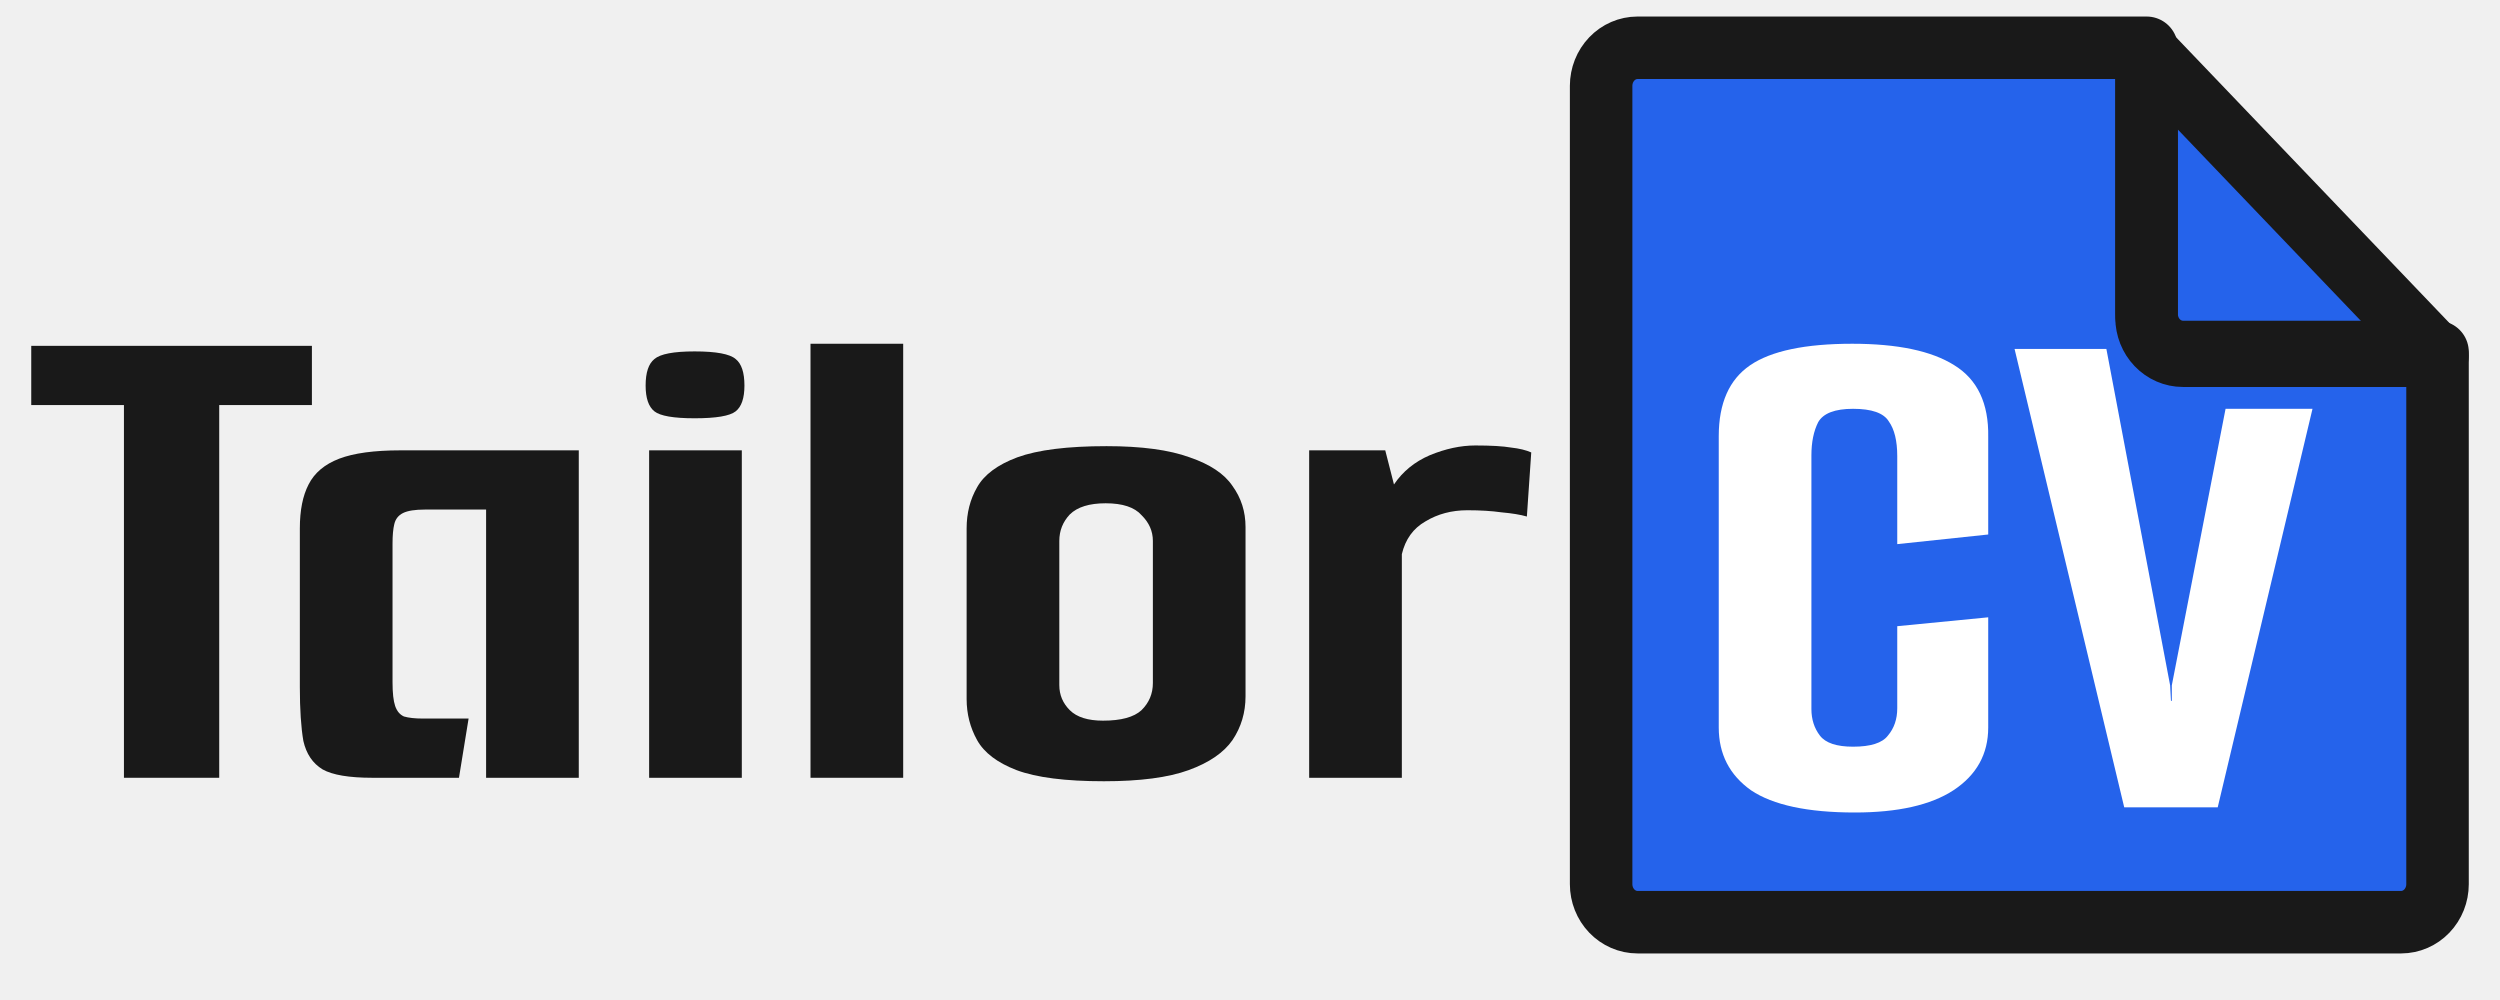
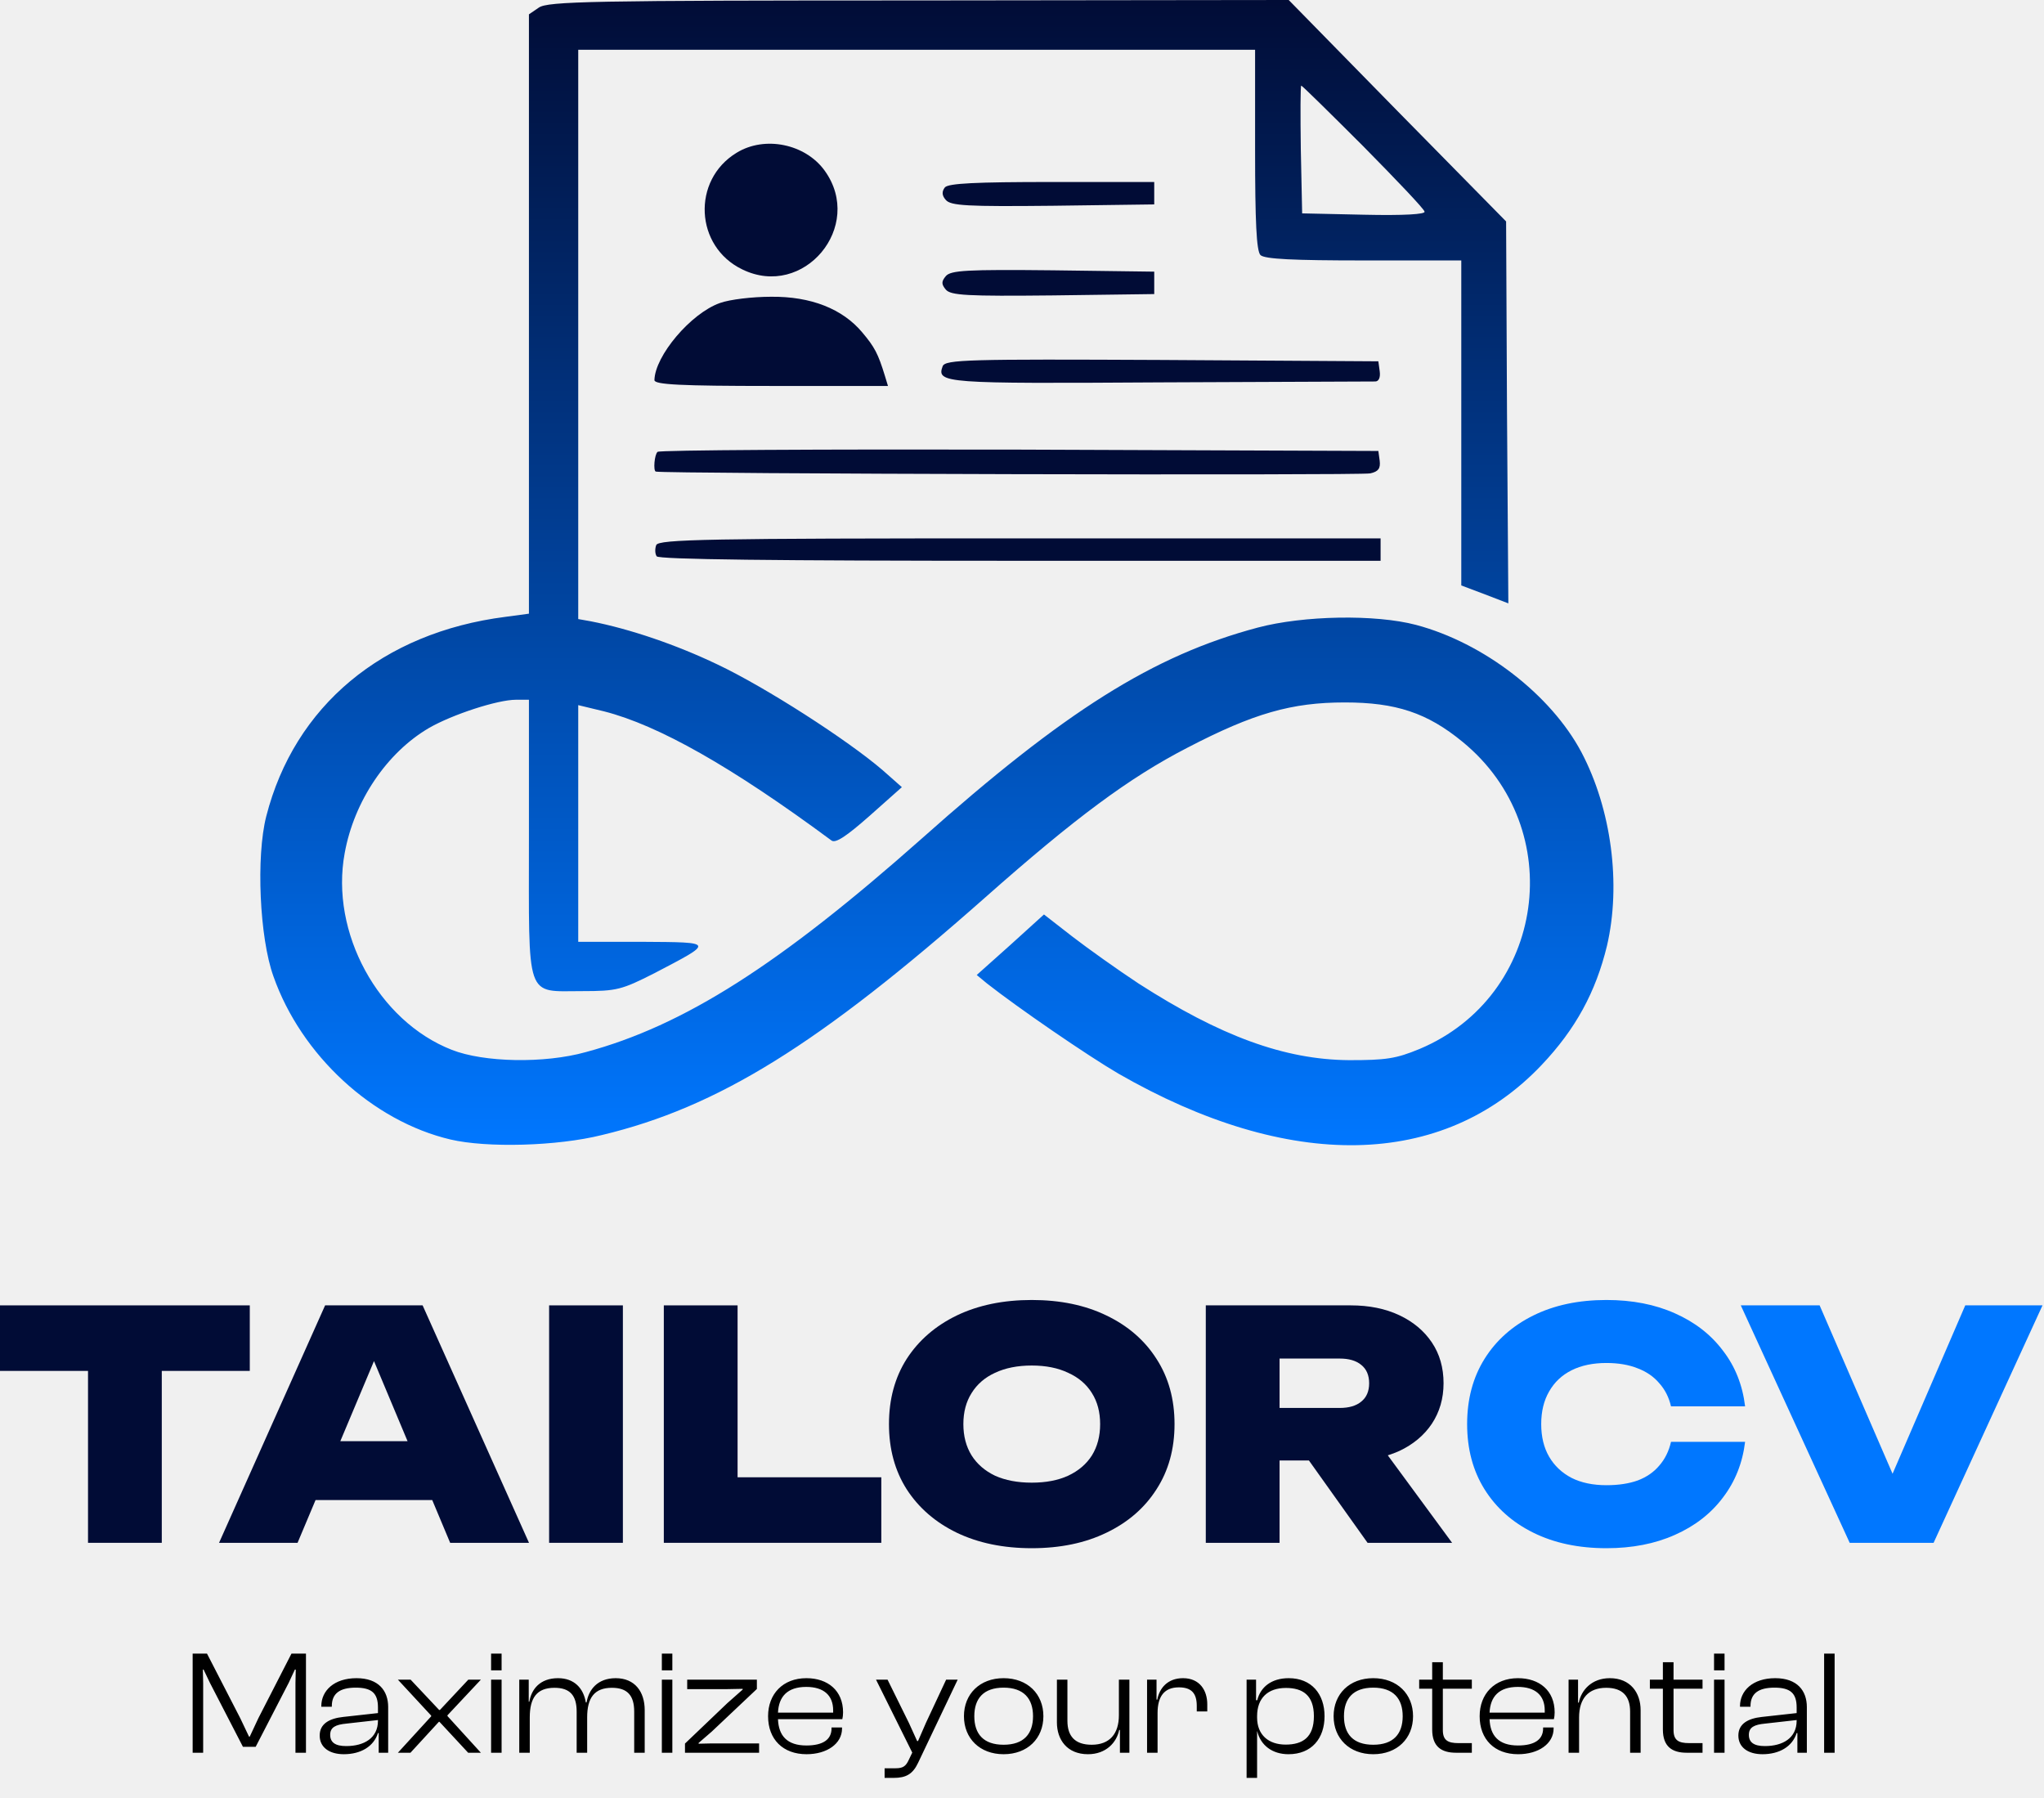
- <svg xmlns="http://www.w3.org/2000/svg" width="80" height="32" viewBox="0 0 80 32" fill="none">
-   <path d="M78.001 28.293V11.263H69.855C69.546 11.262 69.25 11.134 69.032 10.906C68.814 10.678 68.692 10.368 68.692 10.046V1.529H52.401C52.092 1.529 51.796 1.657 51.578 1.885C51.359 2.113 51.237 2.423 51.236 2.745V28.293C51.236 28.615 51.359 28.925 51.577 29.153C51.796 29.381 52.092 29.51 52.401 29.51H76.838C77.146 29.509 77.442 29.381 77.66 29.153C77.878 28.925 78.001 28.615 78.001 28.293Z" fill="#2563EB" style="fill:#2563EB;fill:color(display-p3 0.145 0.388 0.922);fill-opacity:1;" />
-   <path d="M77.999 11.261L68.689 1.529V10.045C68.69 10.368 68.812 10.677 69.031 10.905C69.249 11.133 69.544 11.261 69.853 11.261H77.999Z" fill="#2563EB" style="fill:#2563EB;fill:color(display-p3 0.145 0.388 0.922);fill-opacity:1;" />
-   <path d="M78.001 28.293V11.263H69.855C69.546 11.262 69.25 11.134 69.032 10.906C68.814 10.678 68.692 10.368 68.692 10.046V1.529H52.401C52.092 1.529 51.796 1.657 51.578 1.885C51.359 2.113 51.237 2.423 51.236 2.745V28.293C51.236 28.615 51.359 28.925 51.577 29.153C51.796 29.381 52.092 29.51 52.401 29.51H76.838C77.146 29.509 77.442 29.381 77.66 29.153C77.878 28.925 78.001 28.615 78.001 28.293Z" stroke="#191919" style="stroke:#191919;stroke:color(display-p3 0.098 0.098 0.098);stroke-opacity:1;" stroke-width="2" stroke-linejoin="round" />
-   <path d="M77.999 11.383L68.689 1.651V10.167C68.69 10.489 68.812 10.798 69.031 11.026C69.249 11.254 69.544 11.383 69.853 11.383H77.999Z" stroke="#191919" style="stroke:#191919;stroke:color(display-p3 0.098 0.098 0.098);stroke-opacity:1;" stroke-width="2" stroke-linecap="round" stroke-linejoin="round" />
-   <path d="M3.966 12.962H1V11.067H9.981V12.962H7.015V24.889H3.966V12.962Z" fill="#191919" style="fill:#191919;fill:color(display-p3 0.098 0.098 0.098);fill-opacity:1;" />
-   <path d="M11.918 24.889C11.171 24.889 10.64 24.799 10.323 24.621C10.006 24.428 9.8 24.123 9.707 23.707C9.633 23.276 9.595 22.704 9.595 21.99V16.908C9.595 16.328 9.689 15.86 9.875 15.503C10.062 15.132 10.388 14.857 10.854 14.678C11.321 14.5 11.973 14.411 12.813 14.411H18.521V24.889H15.555V16.306H13.596C13.279 16.306 13.046 16.343 12.897 16.417C12.748 16.491 12.654 16.61 12.617 16.774C12.58 16.922 12.561 17.131 12.561 17.398V21.834C12.561 22.176 12.589 22.429 12.645 22.592C12.701 22.756 12.794 22.867 12.925 22.927C13.074 22.971 13.279 22.994 13.54 22.994H14.995L14.687 24.889H11.918Z" fill="#191919" style="fill:#191919;fill:color(display-p3 0.098 0.098 0.098);fill-opacity:1;" />
-   <path d="M20.772 24.889V14.411H23.738V24.889H20.772ZM22.227 13.385C21.556 13.385 21.127 13.311 20.94 13.162C20.754 13.014 20.66 12.739 20.66 12.338C20.66 11.921 20.754 11.639 20.94 11.49C21.127 11.327 21.556 11.245 22.227 11.245C22.918 11.245 23.356 11.327 23.542 11.49C23.729 11.639 23.822 11.921 23.822 12.338C23.822 12.739 23.729 13.014 23.542 13.162C23.356 13.311 22.918 13.385 22.227 13.385Z" fill="#191919" style="fill:#191919;fill:color(display-p3 0.098 0.098 0.098);fill-opacity:1;" />
-   <path d="M25.936 11H28.902V24.889H25.936V11Z" fill="#191919" style="fill:#191919;fill:color(display-p3 0.098 0.098 0.098);fill-opacity:1;" />
-   <path d="M35.325 25C34.094 25 33.161 24.881 32.527 24.643C31.911 24.405 31.492 24.086 31.268 23.685C31.044 23.283 30.932 22.845 30.932 22.369V16.908C30.932 16.417 31.044 15.979 31.268 15.592C31.492 15.191 31.921 14.871 32.555 14.634C33.208 14.396 34.159 14.277 35.409 14.277C36.528 14.277 37.414 14.396 38.067 14.634C38.72 14.857 39.177 15.161 39.438 15.548C39.718 15.934 39.857 16.373 39.857 16.863V22.28C39.857 22.8 39.718 23.269 39.438 23.685C39.158 24.086 38.692 24.405 38.039 24.643C37.386 24.881 36.481 25 35.325 25ZM35.297 23.061C35.875 23.061 36.285 22.949 36.528 22.726C36.77 22.488 36.892 22.198 36.892 21.857V17.309C36.892 16.997 36.77 16.722 36.528 16.484C36.304 16.231 35.922 16.105 35.381 16.105C34.858 16.105 34.476 16.224 34.234 16.462C34.01 16.7 33.898 16.982 33.898 17.309V21.924C33.898 22.236 34.01 22.503 34.234 22.726C34.458 22.949 34.812 23.061 35.297 23.061Z" fill="#191919" style="fill:#191919;fill:color(display-p3 0.098 0.098 0.098);fill-opacity:1;" />
-   <path d="M41.893 24.889V14.411H44.328L44.607 15.503C44.887 15.087 45.27 14.775 45.754 14.567C46.258 14.359 46.743 14.255 47.209 14.255C47.713 14.255 48.095 14.277 48.356 14.322C48.618 14.351 48.832 14.403 49 14.478L48.86 16.529C48.655 16.469 48.385 16.425 48.049 16.395C47.732 16.35 47.368 16.328 46.958 16.328C46.454 16.328 46.006 16.447 45.614 16.685C45.223 16.908 44.971 17.257 44.859 17.733V24.889H41.893Z" fill="#191919" style="fill:#191919;fill:color(display-p3 0.098 0.098 0.098);fill-opacity:1;" />
-   <path d="M59.352 26C57.847 26 56.741 25.763 56.034 25.29C55.345 24.801 55 24.131 55 23.279V13.957C55 12.901 55.336 12.143 56.007 11.686C56.678 11.229 57.766 11 59.271 11C60.722 11 61.81 11.229 62.535 11.686C63.279 12.143 63.641 12.909 63.623 13.981V17.104L60.712 17.412V14.596C60.712 14.107 60.622 13.737 60.441 13.484C60.277 13.216 59.896 13.082 59.298 13.082C58.718 13.082 58.346 13.224 58.183 13.508C58.038 13.792 57.965 14.147 57.965 14.573V22.688C57.965 23.019 58.056 23.303 58.237 23.539C58.418 23.776 58.772 23.894 59.298 23.894C59.86 23.894 60.232 23.776 60.413 23.539C60.613 23.303 60.712 23.011 60.712 22.664V20.038L63.623 19.754V23.279C63.623 24.131 63.251 24.801 62.508 25.29C61.782 25.763 60.731 26 59.352 26Z" fill="white" style="fill:white;fill-opacity:1;" />
-   <path d="M67.975 25.834L64.466 11.166H67.404L69.444 21.931L69.471 22.427H69.498V21.931L71.218 13.082H74L70.967 25.834H67.975Z" fill="white" style="fill:white;fill-opacity:1;" />
+ <svg xmlns="http://www.w3.org/2000/svg" width="456" height="401" viewBox="0 0 456 401" fill="none">
+   <path fill-rule="evenodd" clip-rule="evenodd" d="M230.176 290C236.532 290 242.088 291.154 246.844 293.461C251.647 295.768 255.367 298.993 258.004 303.136C260.687 307.28 262.029 312.13 262.029 317.687C262.029 323.243 260.687 328.092 258.004 332.235C255.367 336.379 251.647 339.605 246.844 341.912C242.088 344.219 236.532 345.373 230.176 345.373C223.819 345.373 218.24 344.219 213.437 341.912C208.682 339.605 204.962 336.379 202.278 332.235C199.641 328.092 198.323 323.243 198.323 317.687C198.323 312.13 199.641 307.28 202.278 303.136C204.961 298.993 208.682 295.768 213.437 293.461C218.24 291.154 223.819 290 230.176 290ZM230.176 304.621C227.021 304.621 224.291 305.162 221.984 306.245C219.724 307.281 217.98 308.787 216.756 310.764C215.532 312.695 214.92 315.003 214.92 317.687C214.92 320.37 215.532 322.701 216.756 324.678C217.98 326.609 219.724 328.116 221.984 329.199C224.291 330.235 227.021 330.752 230.176 330.752C233.33 330.752 236.037 330.235 238.297 329.199C240.605 328.116 242.372 326.609 243.596 324.678C244.82 322.701 245.432 320.37 245.432 317.687C245.432 315.003 244.82 312.695 243.596 310.764C242.372 308.787 240.605 307.281 238.297 306.245C236.037 305.162 233.33 304.621 230.176 304.621Z" fill="#010C36" style="fill:#010C36;fill:color(display-p3 0.004 0.046 0.211);fill-opacity:1;" />
+   <path d="M358.381 290C364.125 290 369.212 290.988 373.638 292.966C378.111 294.943 381.689 297.722 384.373 301.301C387.104 304.832 388.752 308.976 389.317 313.732H372.79C372.319 311.707 371.448 309.988 370.177 308.576C368.952 307.116 367.351 306.009 365.374 305.256C363.396 304.455 361.064 304.055 358.381 304.055C355.367 304.055 352.777 304.596 350.612 305.679C348.446 306.762 346.774 308.34 345.597 310.411C344.42 312.436 343.832 314.861 343.832 317.687C343.832 320.512 344.42 322.937 345.597 324.962C346.774 326.986 348.446 328.563 350.612 329.693C352.777 330.776 355.367 331.318 358.381 331.318C361.064 331.318 363.396 330.965 365.374 330.259C367.351 329.505 368.952 328.398 370.177 326.938C371.448 325.479 372.319 323.713 372.79 321.642H389.317C388.752 326.35 387.104 330.494 384.373 334.073C381.689 337.651 378.111 340.43 373.638 342.407C369.212 344.385 364.125 345.373 358.381 345.373C352.166 345.373 346.728 344.219 342.067 341.912C337.405 339.605 333.779 336.379 331.189 332.235C328.6 328.092 327.305 323.243 327.305 317.687C327.305 312.13 328.6 307.28 331.189 303.136C333.779 298.993 337.405 295.768 342.067 293.461C346.728 291.154 352.166 290 358.381 290Z" fill="#0077FF" style="fill:#0077FF;fill:color(display-p3 0 0.467 1);fill-opacity:1;" />
+   <path d="M55.726 305.822H36.092V344.172H19.636V305.822H0V291.201H55.726V305.822Z" fill="#010C36" style="fill:#010C36;fill:color(display-p3 0.004 0.046 0.211);fill-opacity:1;" />
+   <path fill-rule="evenodd" clip-rule="evenodd" d="M118.014 344.172H100.427L96.43 334.637H70.395L66.384 344.172H48.868L72.529 291.201H94.282L118.014 344.172ZM75.921 321.501H90.924L83.434 303.633L75.921 321.501Z" fill="#010C36" style="fill:#010C36;fill:color(display-p3 0.004 0.046 0.211);fill-opacity:1;" />
+   <path d="M138.96 344.172H122.503V291.201H138.96V344.172Z" fill="#010C36" style="fill:#010C36;fill:color(display-p3 0.004 0.046 0.211);fill-opacity:1;" />
+   <path d="M164.549 329.552H196.614V344.172H148.093V291.201H164.549V329.552Z" fill="#010C36" style="fill:#010C36;fill:color(display-p3 0.004 0.046 0.211);fill-opacity:1;" />
+   <path fill-rule="evenodd" clip-rule="evenodd" d="M301.35 291.201C305.447 291.201 309.05 291.931 312.157 293.391C315.265 294.85 317.69 296.875 319.432 299.465C321.174 302.055 322.046 305.092 322.046 308.576C322.045 311.966 321.174 314.979 319.432 317.616C317.69 320.206 315.265 322.231 312.157 323.69C311.341 324.061 310.49 324.381 309.605 324.655L323.952 344.172H305.094L292.014 325.808H285.46V344.172H269.003V291.201H301.35ZM285.46 314.084H298.878C300.95 314.084 302.551 313.614 303.681 312.672C304.858 311.73 305.446 310.365 305.446 308.576C305.446 306.787 304.858 305.42 303.681 304.478C302.551 303.537 300.95 303.066 298.878 303.066H285.46V314.084Z" fill="#010C36" style="fill:#010C36;fill:color(display-p3 0.004 0.046 0.211);fill-opacity:1;" />
+   <path d="M422.216 328.765L438.432 291.201H455.665L431.369 344.172H412.652L388.356 291.201H405.943L422.216 328.765Z" fill="#0077FF" style="fill:#0077FF;fill:color(display-p3 0 0.467 1);fill-opacity:1;" />
+   <path d="M120.2 1.7L118 3.2V70.1V136.9L112.8 137.6C85.3 141.1 65.7 157.5 59.4 182.1C57.1 191.1 57.9 209.2 61 217.8C67.2 235.4 83.1 250.1 100.5 254.2C108.6 256.1 124.3 255.7 134.3 253.2C160.2 247 182.7 233 219.8 200.2C239.8 182.5 251.9 173.5 264.9 166.8C279.7 159.1 288.2 156.7 300 156.7C311.4 156.7 318.4 159 326.3 165.5C350 184.9 344.8 222.2 316.7 234C311.4 236.2 309.1 236.5 301 236.5C286.5 236.4 272.2 231.1 254 219.4C249.3 216.3 242.7 211.6 239.2 208.9L232.9 204L225.4 210.8L217.9 217.5L220.2 219.4C227.2 224.9 242.5 235.4 249.5 239.5C287.6 261.4 321.9 260.8 343.9 237.6C351.5 229.6 356 221.3 358.5 211C361.7 197.3 359.5 180.5 352.8 167.8C346 155 331 143.4 315.9 139.4C306.8 137 290.8 137.3 280.6 140C257.3 146.2 237.6 158.6 205.6 187.1C173.9 215.2 152.6 228.8 130.7 234.7C121.4 237.3 107.9 237 100.8 234.2C84.4 227.8 73.6 208 76.9 190.3C79 178.7 86.3 167.9 95.7 162.4C100.9 159.4 111 156.1 115.1 156.1H118V186.9C118 223.5 117.1 221.1 129.9 221.1C137.6 221.1 138.7 220.8 146 217.1C159.4 210.1 159.5 210.2 143.3 210.1H129V183.7V157.3L134.8 158.7C146.9 161.8 163.2 171 185.5 187.5C186.4 188.2 188.9 186.5 194 182L201.2 175.6L196.9 171.8C189.1 165.1 170.8 153.3 160 148.2C150.8 143.8 140.5 140.3 131.8 138.6L129 138.1V74.6V11.1H204.5H280V33.4C280 49.4 280.3 56 281.2 56.9C282.1 57.8 288.6 58.1 304.2 58.1H326V94.3V130.6L331.3 132.6L336.5 134.6L336.2 92L336 49.4L311.7 24.7L287.5 9.38494e-05L205 0.1C131.9 0.1 122.2 0.3 120.2 1.7ZM304.1 32.6C311.5 40.1 317.7 46.6 317.8 47.2C318.1 47.8 313.2 48.1 304.3 47.9L290.5 47.6L290.2 33.3C290.1 25.5 290.1 19.1 290.3 19.1C290.5 19.1 296.7 25.2 304.1 32.6Z" fill="url(#paint0_linear_2844_5043)" style="" />
+   <path d="M164.3 34.1C154.3 40.2 155 55 165.6 60.1C179.3 66.8 192.9 50.5 184 38.1C179.7 32.1 170.6 30.2 164.3 34.1Z" fill="#010C36" style="fill:#010C36;fill:color(display-p3 0.004 0.046 0.211);fill-opacity:1;" />
+   <path d="M210.799 41.8C210.099 42.7 210.099 43.6 210.999 44.6C212.099 45.9 215.699 46.1 234.899 45.9L257.499 45.6V43.1V40.6H234.699C217.599 40.6 211.599 40.9 210.799 41.8Z" fill="#010C36" style="fill:#010C36;fill:color(display-p3 0.004 0.046 0.211);fill-opacity:1;" />
+   <path d="M211 61.6C210 62.8 210 63.4 211 64.6C212.1 65.9 215.7 66.1 234.9 65.9L257.5 65.6V63.1V60.6L234.9 60.3C215.7 60.1 212.1 60.3 211 61.6Z" fill="#010C36" style="fill:#010C36;fill:color(display-p3 0.004 0.046 0.211);fill-opacity:1;" />
+   <path d="M160.6 67.6C154.1 69.9 146.1 79.4 146 84.8C146 85.8 151.9 86.1 172.1 86.1H198.1L197.4 83.8C195.9 78.9 195.1 77.4 192.4 74.2C188 68.9 180.9 66.1 172 66.2C167.9 66.2 162.8 66.8 160.6 67.6Z" fill="#010C36" style="fill:#010C36;fill:color(display-p3 0.004 0.046 0.211);fill-opacity:1;" />
+   <path d="M210.299 81.7C208.899 85.5 210.599 85.6 258.799 85.3C284.499 85.2 306.099 85.1 306.799 85.1C307.599 85.1 307.999 84.2 307.799 82.8L307.499 80.6L259.199 80.3C215.999 80.1 210.899 80.2 210.299 81.7Z" fill="#010C36" style="fill:#010C36;fill:color(display-p3 0.004 0.046 0.211);fill-opacity:1;" />
+   <path d="M146.7 100.8C146 101.4 145.7 105 146.3 105.2C147.6 105.7 303.8 106.1 305.7 105.6C307.5 105.2 308 104.5 307.8 102.8L307.5 100.6L227.4 100.3C183.4 100.2 147 100.4 146.7 100.8Z" fill="#010C36" style="fill:#010C36;fill:color(display-p3 0.004 0.046 0.211);fill-opacity:1;" />
+   <path d="M146.399 121.6C146.099 122.4 146.099 123.5 146.499 124.1C146.899 124.8 172.599 125.1 227.599 125.1H307.999V122.6V120.1H227.499C157.999 120.1 146.899 120.3 146.399 121.6Z" fill="#010C36" style="fill:#010C36;fill:color(display-p3 0.004 0.046 0.211);fill-opacity:1;" />
+   <path d="M45.323 391H42.98V368.89H46.181L53.606 383.311L55.553 387.403H55.718L57.632 383.311L65.024 368.89H68.258V391H65.915V375.424L65.981 372.454H65.783L64.397 375.424L57.038 389.68H54.2L46.841 375.424L45.422 372.454H45.257L45.323 375.424V391ZM76.698 391.33C73.497 391.33 71.319 389.812 71.319 387.172C71.319 384.499 73.53 383.344 76.566 383.014L84.321 382.156V380.902C84.321 377.734 82.935 376.48 79.371 376.48C75.873 376.48 74.025 377.734 74.025 380.605V380.737H71.682V380.605C71.682 377.173 74.52 374.368 79.536 374.368C84.486 374.368 86.598 377.206 86.598 380.803V391H84.486V386.611H84.321C83.364 389.614 80.493 391.33 76.698 391.33ZM73.662 387.007C73.662 388.657 74.751 389.515 77.226 389.515C81.186 389.515 84.321 387.766 84.321 383.839V383.707L77.292 384.499C74.85 384.73 73.662 385.324 73.662 387.007ZM91.572 391H88.767L96.192 382.882V382.717L88.767 374.698H91.605L97.974 381.463H98.139L104.475 374.698H107.28L99.822 382.651V382.816L107.28 391H104.442L98.04 384.103H97.908L91.572 391ZM111.903 372.619H109.56V368.89H111.903V372.619ZM111.903 391H109.56V374.698H111.903V391ZM118.187 391H115.844V374.698H117.956V379.615H118.088C118.55 376.876 120.431 374.368 124.49 374.368C128.12 374.368 130.166 376.612 130.694 379.78H130.859C131.321 376.975 133.268 374.368 137.36 374.368C141.617 374.368 143.828 377.371 143.828 381.496V391H141.485V381.826C141.485 378.196 139.934 376.513 136.502 376.513C132.575 376.513 130.991 378.79 130.991 383.113V391H128.648V381.826C128.648 378.196 127.13 376.513 123.698 376.513C119.738 376.513 118.187 378.79 118.187 383.113V391ZM149.995 372.619H147.652V368.89H149.995V372.619ZM149.995 391H147.652V374.698H149.995V391ZM169.347 391H152.814V388.954L162.252 379.945L165.684 376.909V376.744L162.252 376.81H153.309V374.698H168.852V376.777L158.787 386.281L155.85 388.822V388.987L158.787 388.921H169.347V391ZM179.931 391.33C174.684 391.33 171.351 388.03 171.351 382.849C171.351 377.899 174.651 374.368 179.898 374.368C184.683 374.368 188.082 377.14 188.082 381.991C188.082 382.585 188.016 383.08 187.917 383.509H173.562C173.694 387.172 175.575 389.383 179.898 389.383C183.726 389.383 185.508 387.964 185.508 385.588V385.357H187.851V385.588C187.851 388.987 184.485 391.33 179.931 391.33ZM179.865 376.315C175.641 376.315 173.727 378.493 173.562 382.057H185.871C185.871 381.892 185.871 381.727 185.871 381.562C185.871 378.13 183.693 376.315 179.865 376.315ZM199.394 396.61H197.348V394.465H199.823C201.473 394.465 202.1 393.97 202.727 392.617L203.519 390.967L195.434 374.698H198.008L202.793 384.4L204.608 388.393H204.806L206.555 384.367L211.076 374.698H213.65L204.806 393.277C203.618 395.785 202.1 396.61 199.394 396.61ZM223.894 391.33C218.581 391.33 215.05 387.799 215.05 382.849C215.05 377.899 218.581 374.368 223.894 374.368C229.24 374.368 232.771 377.899 232.771 382.849C232.771 387.799 229.24 391.33 223.894 391.33ZM223.894 389.218C228.382 389.218 230.461 386.809 230.461 382.849C230.461 378.922 228.382 376.48 223.894 376.48C219.406 376.48 217.36 378.922 217.36 382.849C217.36 386.809 219.406 389.218 223.894 389.218ZM242.719 391.33C238.066 391.33 235.789 388.096 235.789 384.235V374.698H238.132V383.872C238.132 387.271 239.782 389.218 243.544 389.218C247.537 389.218 249.616 386.809 249.616 382.618V374.698H251.959V391H249.847V385.918H249.682C249.121 388.69 246.778 391.33 242.719 391.33ZM258.244 391H255.901V374.698H258.013V379.153H258.178C258.673 376.546 260.521 374.368 263.92 374.368C267.682 374.368 269.332 377.14 269.332 380.176V381.793H266.989V380.539C266.989 377.767 265.834 376.414 262.996 376.414C259.696 376.414 258.244 378.493 258.244 382.156V391ZM280.448 396.61H278.105V374.698H280.217V379.285H280.481C281.207 376.348 283.649 374.368 287.51 374.368C292.592 374.368 295.496 377.899 295.496 382.849C295.496 387.799 292.625 391.33 287.444 391.33C283.847 391.33 281.24 389.35 280.481 386.215H280.448V396.61ZM280.448 383.146C280.448 387.007 282.989 389.185 286.817 389.185C290.612 389.185 293.12 387.568 293.12 382.849C293.12 378.13 290.579 376.546 286.883 376.546C282.824 376.546 280.448 378.823 280.448 382.849V383.146ZM306.362 391.33C301.049 391.33 297.518 387.799 297.518 382.849C297.518 377.899 301.049 374.368 306.362 374.368C311.708 374.368 315.239 377.899 315.239 382.849C315.239 387.799 311.708 391.33 306.362 391.33ZM306.362 389.218C310.85 389.218 312.929 386.809 312.929 382.849C312.929 378.922 310.85 376.48 306.362 376.48C301.874 376.48 299.828 378.922 299.828 382.849C299.828 386.809 301.874 389.218 306.362 389.218ZM328.355 391H324.824C321.59 391 319.511 389.647 319.511 385.819V376.711H316.607V374.698H319.511V370.804H321.887V374.698H328.355V376.711H321.887V385.951C321.887 388.228 323.009 388.855 325.385 388.855H328.355V391ZM338.679 391.33C333.432 391.33 330.099 388.03 330.099 382.849C330.099 377.899 333.399 374.368 338.646 374.368C343.431 374.368 346.83 377.14 346.83 381.991C346.83 382.585 346.764 383.08 346.665 383.509H332.31C332.442 387.172 334.323 389.383 338.646 389.383C342.474 389.383 344.256 387.964 344.256 385.588V385.357H346.599V385.588C346.599 388.987 343.233 391.33 338.679 391.33ZM338.613 376.315C334.389 376.315 332.475 378.493 332.31 382.057H344.619C344.619 381.892 344.619 381.727 344.619 381.562C344.619 378.13 342.441 376.315 338.613 376.315ZM352.281 391H349.938V374.698H352.05V379.813H352.215C352.776 377.041 355.086 374.368 359.145 374.368C363.732 374.368 366.009 377.635 366.009 381.496V391H363.666V381.826C363.666 378.46 362.049 376.513 358.32 376.513C354.36 376.513 352.281 378.922 352.281 383.113V391ZM379.821 391H376.29C373.056 391 370.977 389.647 370.977 385.819V376.711H368.073V374.698H370.977V370.804H373.353V374.698H379.821V376.711H373.353V385.951C373.353 388.228 374.475 388.855 376.851 388.855H379.821V391ZM384.733 372.619H382.39V368.89H384.733V372.619ZM384.733 391H382.39V374.698H384.733V391ZM393.195 391.33C389.994 391.33 387.816 389.812 387.816 387.172C387.816 384.499 390.027 383.344 393.063 383.014L400.818 382.156V380.902C400.818 377.734 399.432 376.48 395.868 376.48C392.37 376.48 390.522 377.734 390.522 380.605V380.737H388.179V380.605C388.179 377.173 391.017 374.368 396.033 374.368C400.983 374.368 403.095 377.206 403.095 380.803V391H400.983V386.611H400.818C399.861 389.614 396.99 391.33 393.195 391.33ZM390.159 387.007C390.159 388.657 391.248 389.515 393.723 389.515C397.683 389.515 400.818 387.766 400.818 383.839V383.707L393.789 384.499C391.347 384.73 390.159 385.324 390.159 387.007ZM409.29 391H406.947V368.89H409.29V391Z" fill="black" style="fill:black;fill-opacity:1;" />
+   <defs>
+     <linearGradient id="paint0_linear_2844_5043" x1="209.011" y1="9.15527e-05" x2="209.011" y2="255.476" gradientUnits="userSpaceOnUse">
+       <stop stop-color="#010C36" style="stop-color:#010C36;stop-color:color(display-p3 0.004 0.046 0.211);stop-opacity:1;" />
+       <stop offset="1" stop-color="#0077FF" style="stop-color:#0077FF;stop-color:color(display-p3 0 0.467 1);stop-opacity:1;" />
+     </linearGradient>
+   </defs>
</svg>
